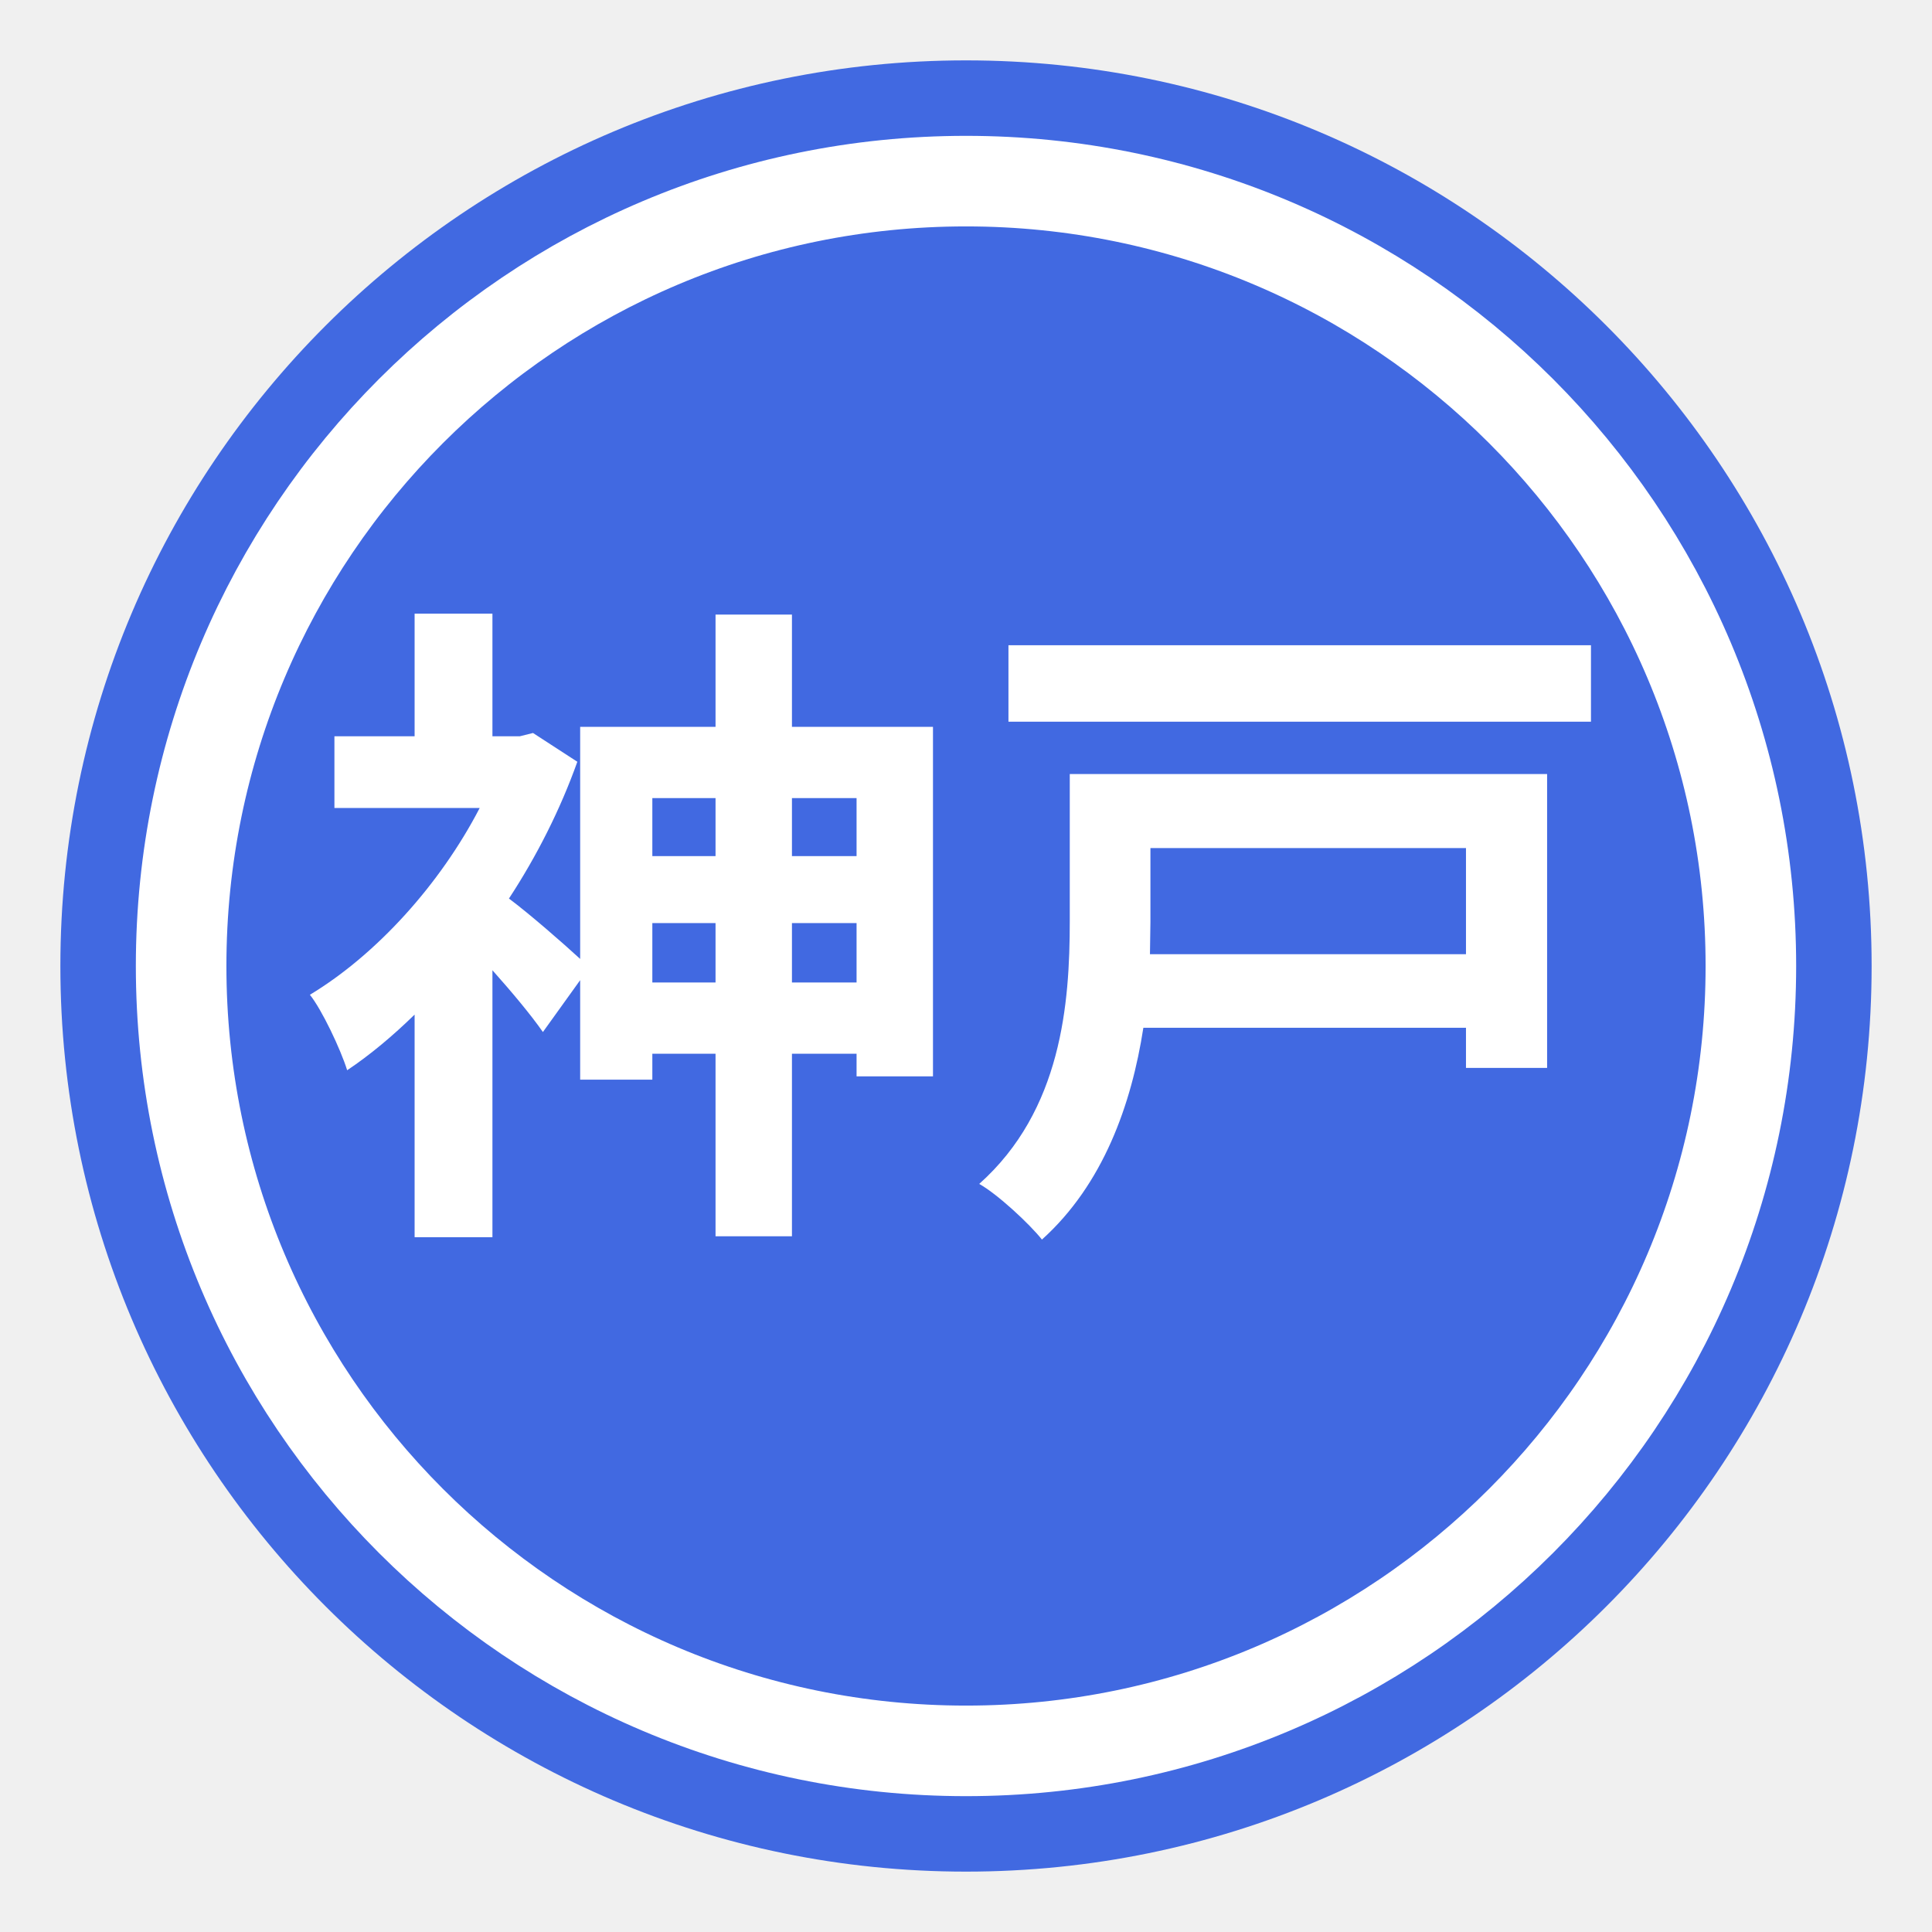
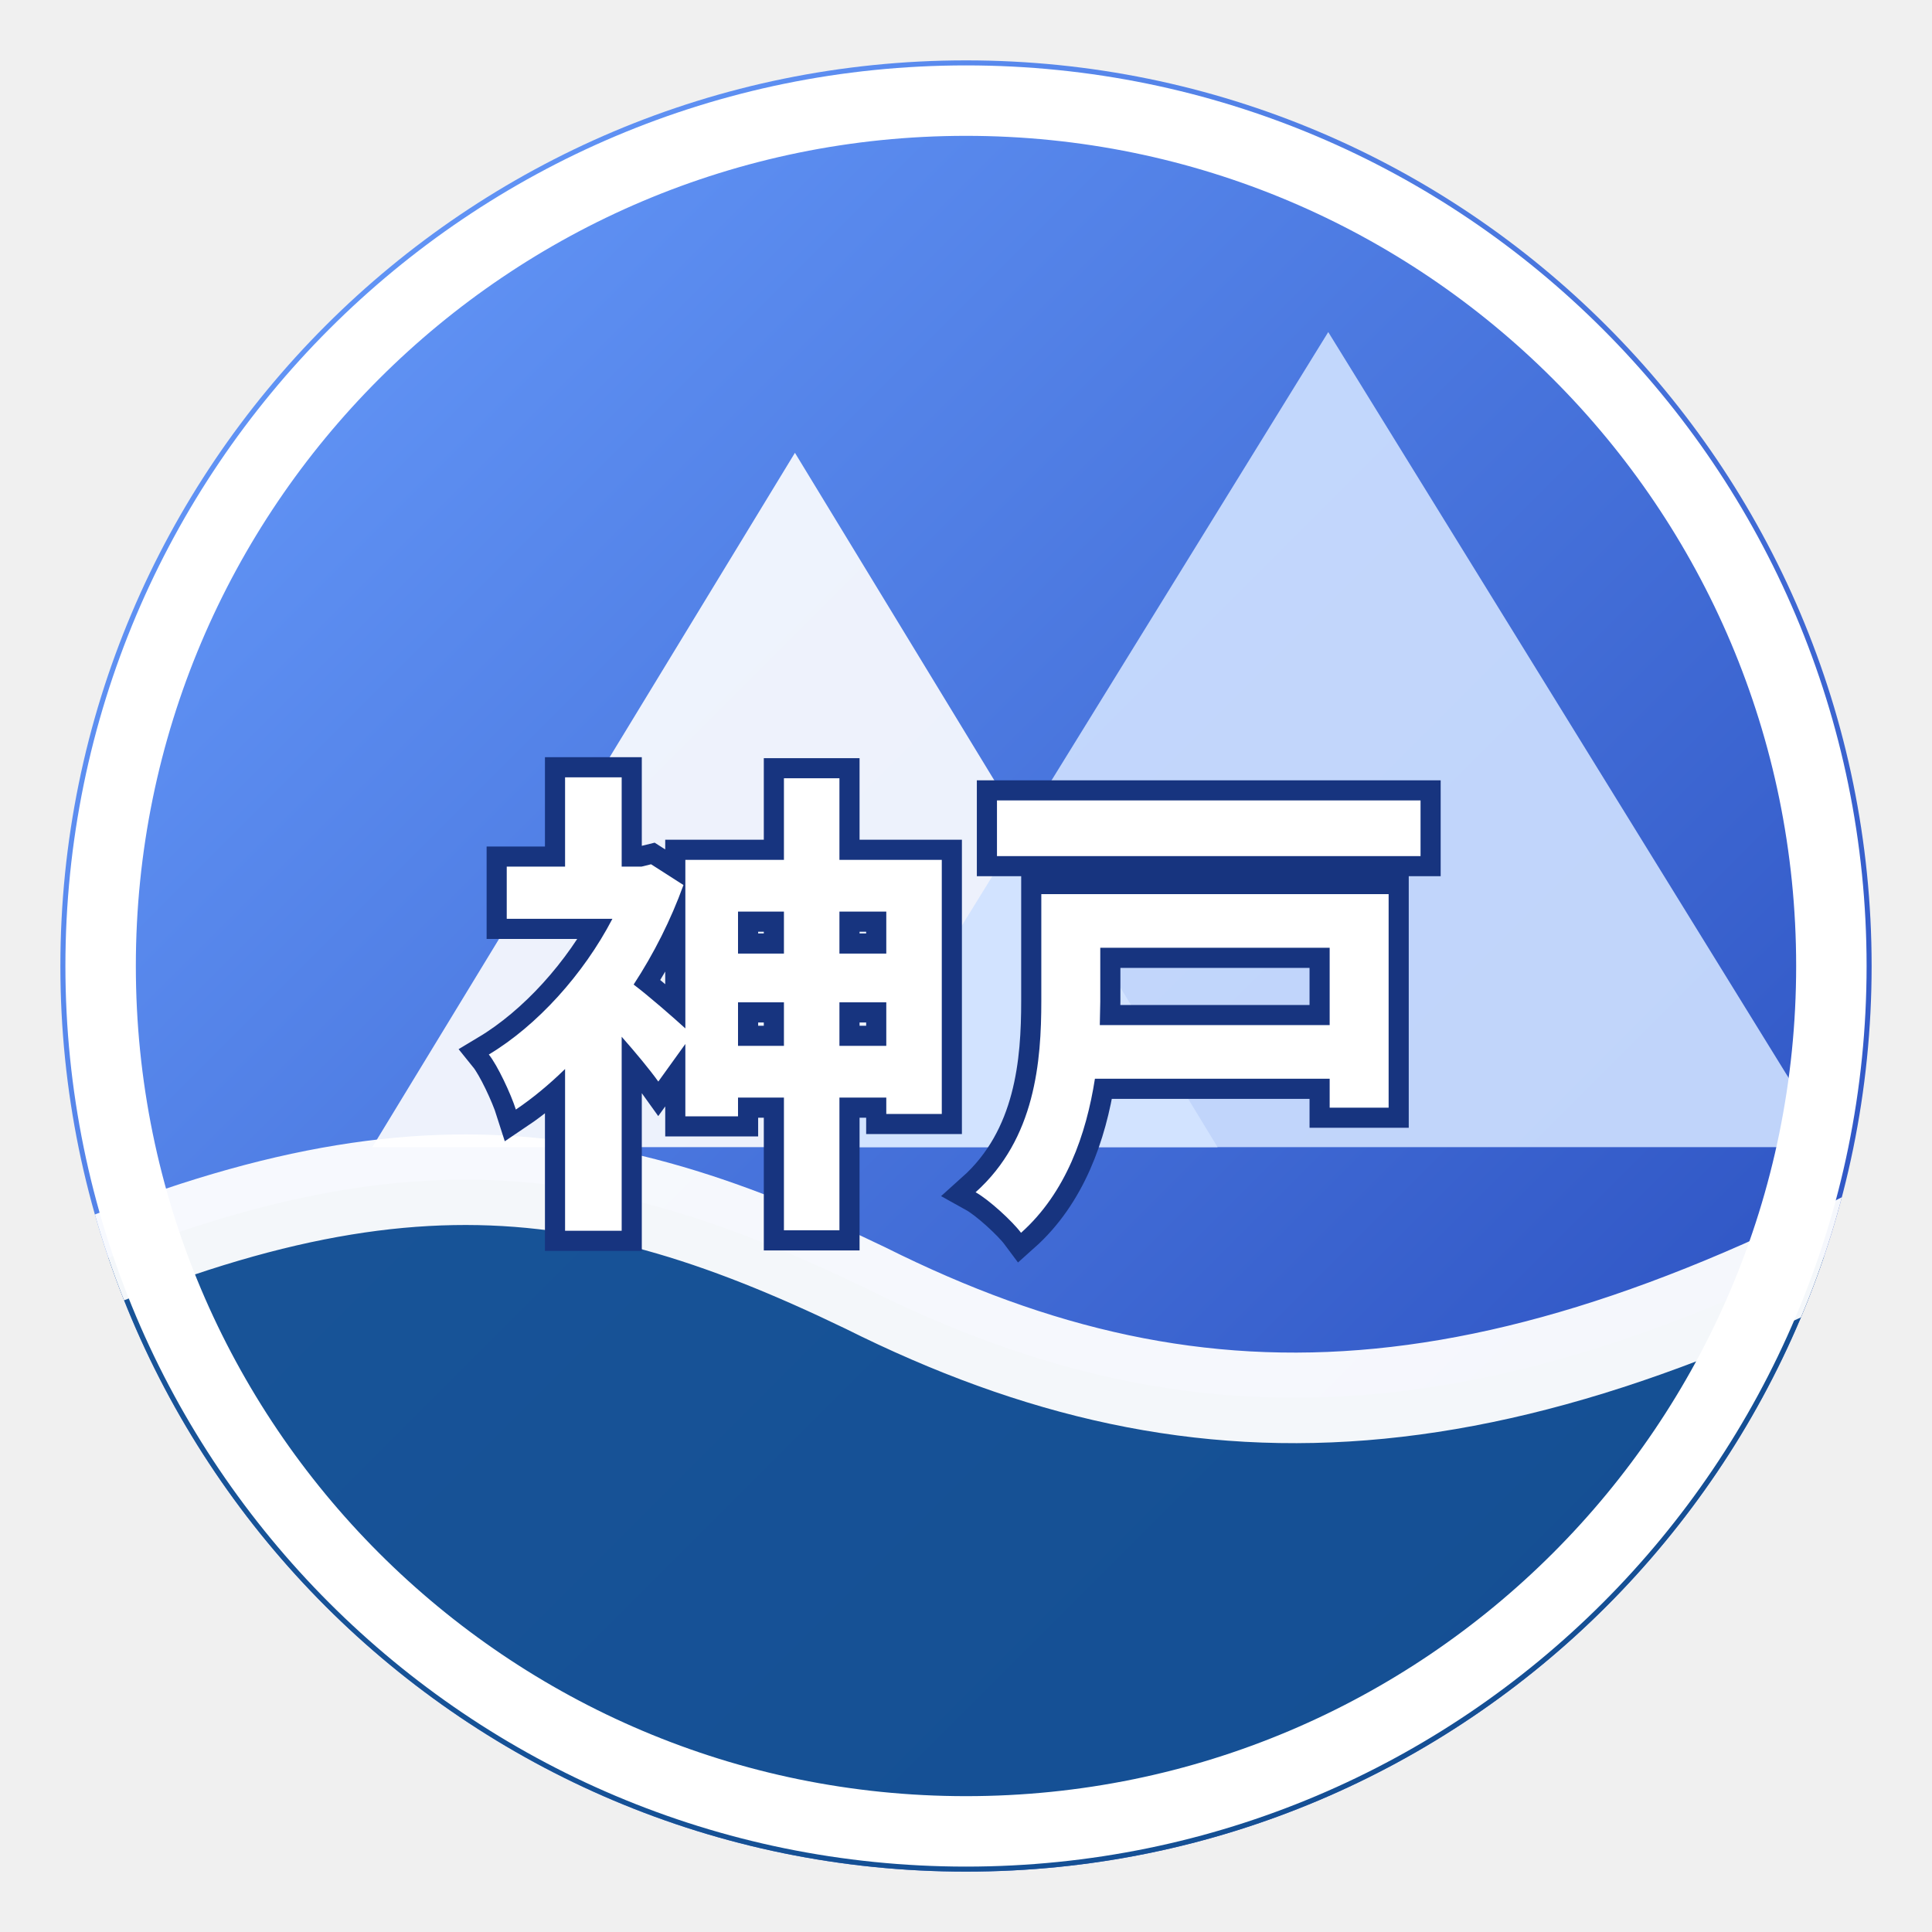
- <svg xmlns="http://www.w3.org/2000/svg" width="192" height="192" viewBox="0 0 64 64">
-   <circle cx="32" cy="32" r="30" fill="#4169e1" />
-   <circle cx="32" cy="32" r="26" fill="none" stroke="#ffffff" stroke-width="3" />
-   <text x="32" y="39" text-anchor="middle" font-family="'Noto Sans JP','Yu Gothic',sans-serif" font-size="22" font-weight="700" fill="#ffffff">神戸</text>
+ <svg xmlns="http://www.w3.org/2000/svg" width="192" height="192" viewBox="0 0 192 192">
+   <defs>
+     <linearGradient id="bg" x1="0" y1="0" x2="1" y2="1">
+       <stop offset="0" stop-color="#6ba0ff" />
+       <stop offset="1" stop-color="#2346b8" />
+     </linearGradient>
+     <clipPath id="clip">
+       <circle cx="96" cy="96" r="90" />
+     </clipPath>
+   </defs>
+   <circle cx="96" cy="96" r="90" fill="url(#bg)" />
+   <g clip-path="url(#clip)">
+     <path d="M-5 132 C36 112 57 114 86 128 C120 145 151 143 198 116 L198 196 L-5 196Z" fill="#124f8f" opacity=".9" />
+     <path d="M37 114 L79 45 L121 114Z" fill="#ffffff" opacity=".9" />
+     <path d="M82 114 L132 33 L182 114Z" fill="#cfe1ff" opacity=".9" />
+     <path d="M-5 132 C36 112 57 114 86 128 C120 145 151 143 198 116" fill="none" stroke="#ffffff" stroke-width="9" opacity=".95" />
+   </g>
+   <circle cx="96" cy="96" r="86" fill="none" stroke="#ffffff" stroke-width="7" />
+   <text x="96" y="118" text-anchor="middle" font-family="'Noto Sans JP','Yu Gothic',sans-serif" font-size="48" font-weight="800" fill="#ffffff" paint-order="stroke" stroke="#17347f" stroke-width="4">神戸</text>
</svg>
